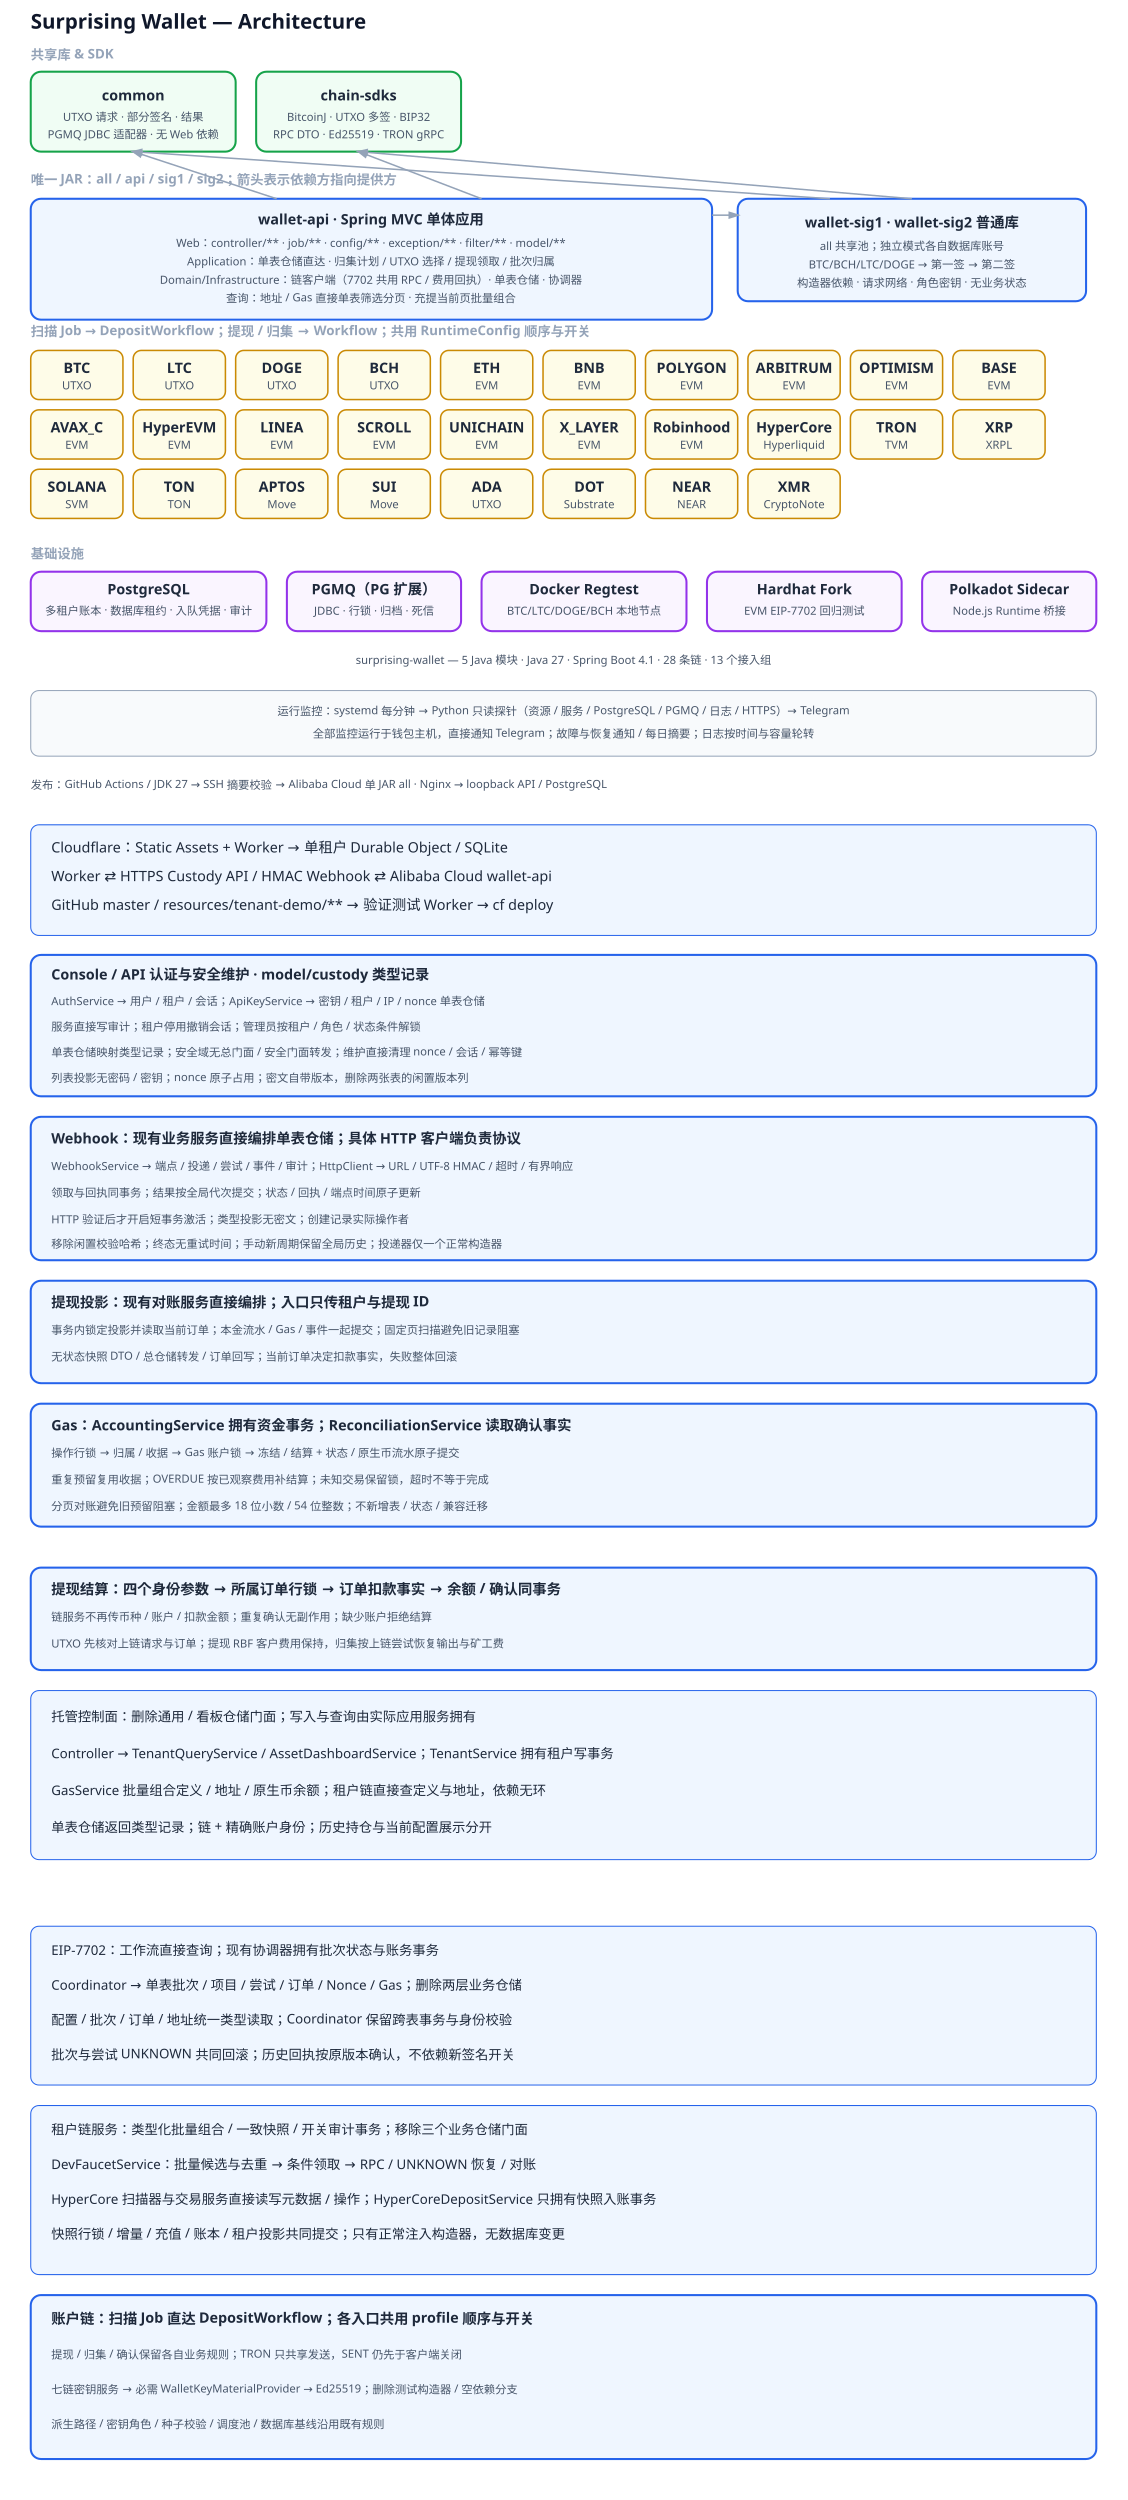
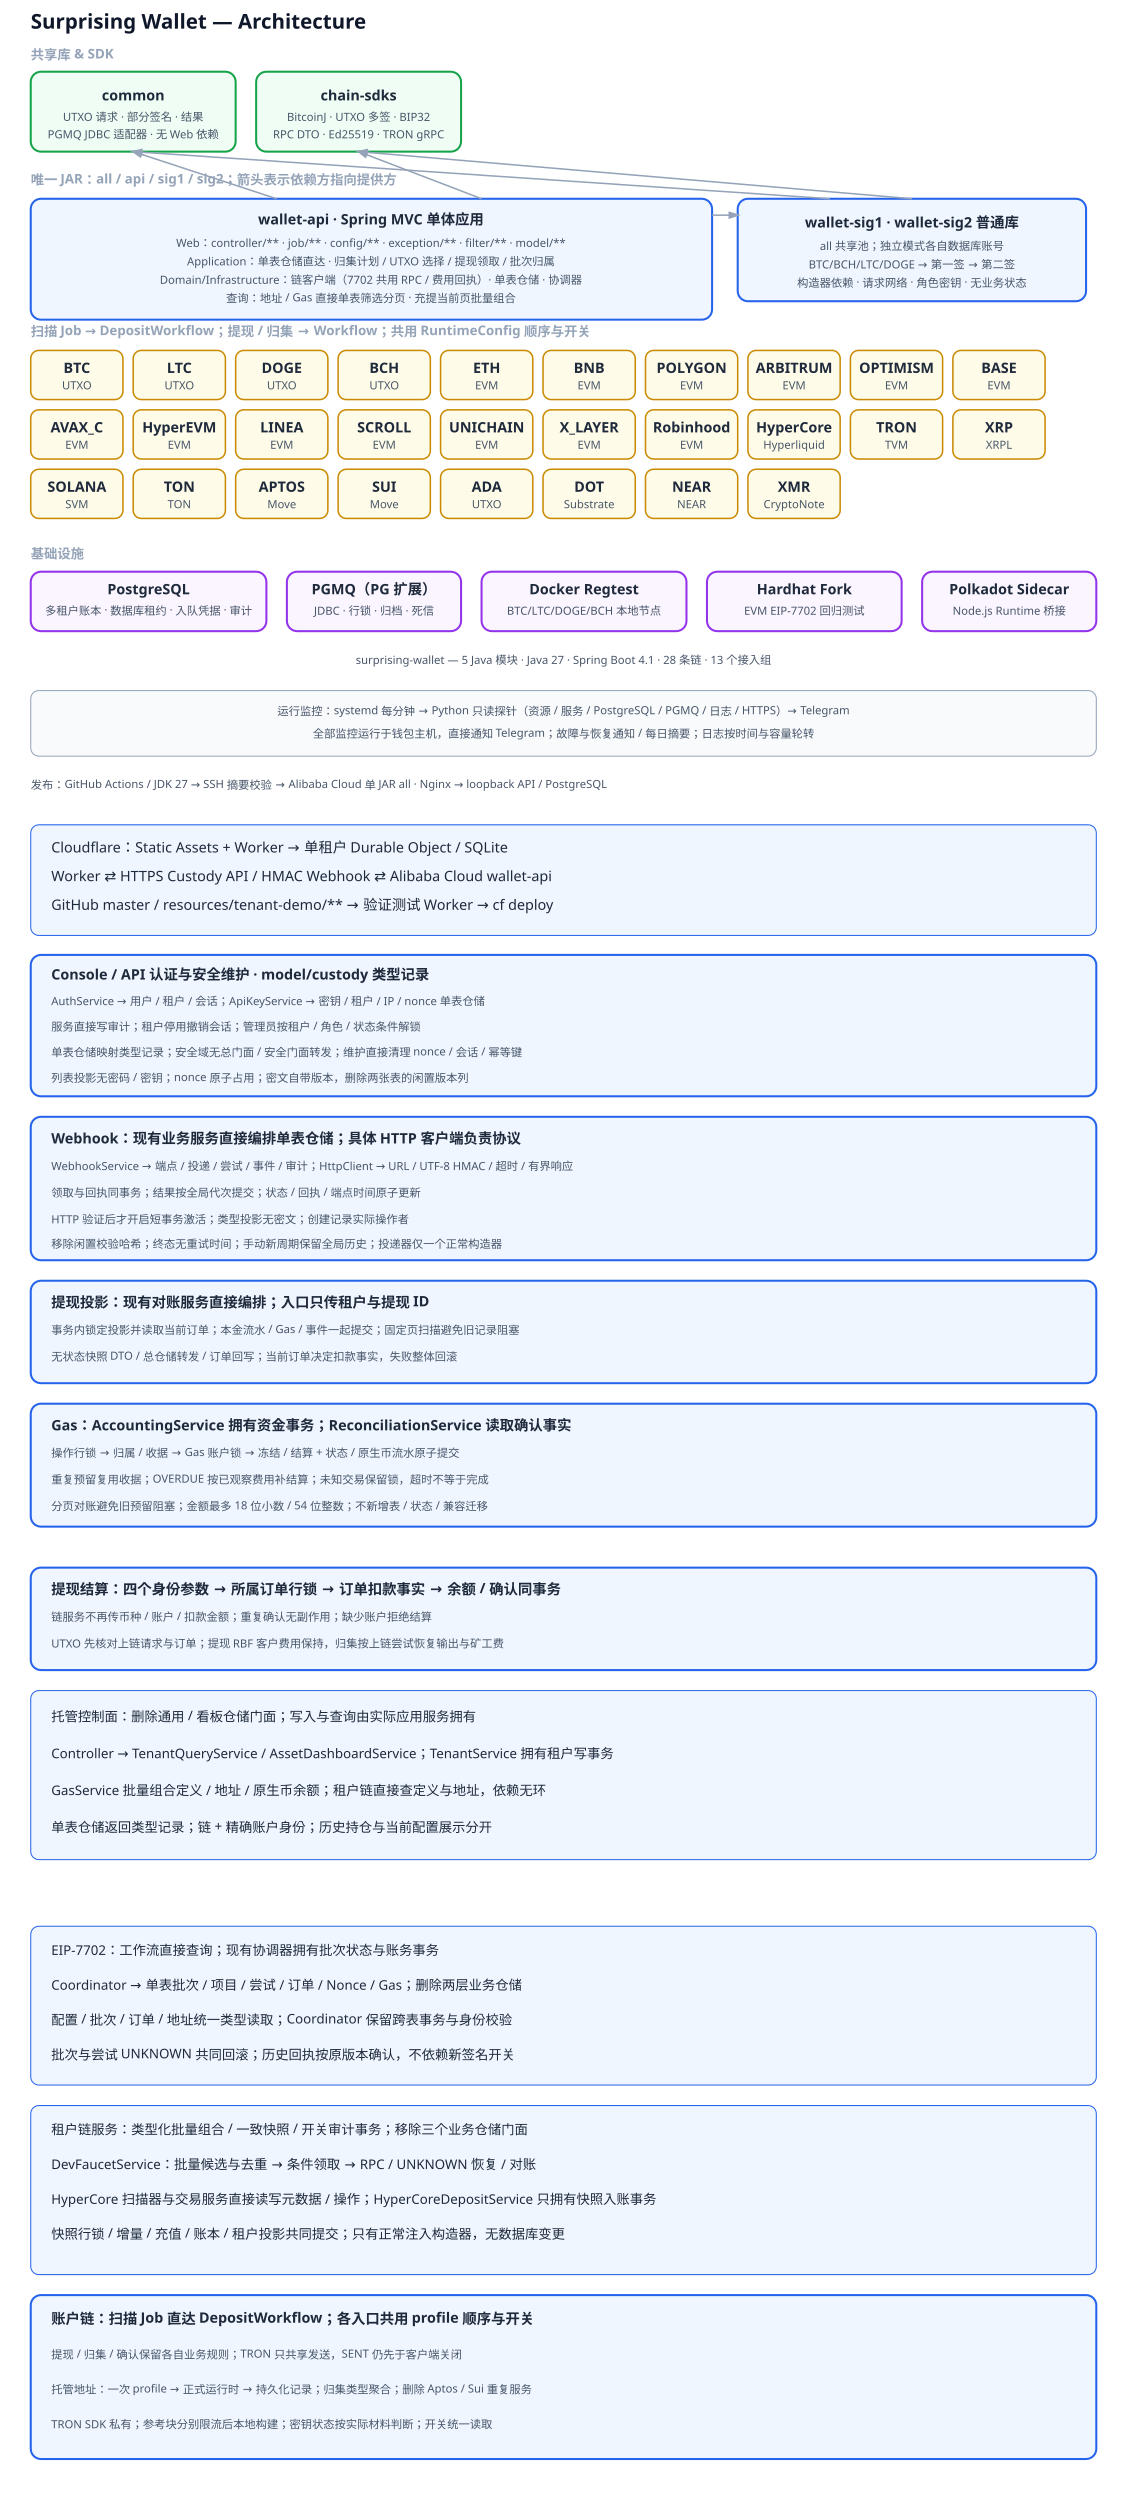
<svg xmlns="http://www.w3.org/2000/svg" width="1100" height="2440" viewBox="0 0 1100 2440">
  <style>
    .svc   { fill: #eff6ff; stroke: #2563eb; stroke-width: 2; rx: 10; }
    .lib   { fill: #f0fdf4; stroke: #16a34a; stroke-width: 2; rx: 10; }
    .chain { fill: #fefce8; stroke: #ca8a04; stroke-width: 1.5; rx: 8; }
    .infra { fill: #faf5ff; stroke: #9333ea; stroke-width: 2; rx: 10; }
    .label { font: 14px sans-serif; font-weight: 700; fill: #1e293b; }
    .desc  { font: 11px sans-serif; fill: #475569; }
    .title { font: 20px sans-serif; font-weight: 700; fill: #0f172a; }
    .sep   { font: 13px sans-serif; font-weight: 600; fill: #94a3b8; }
    .arrow { stroke: #94a3b8; stroke-width: 1.5; marker-end: url(#arr); }
  </style>
  <defs>
    <marker id="arr" markerWidth="8" markerHeight="8" refX="6" refY="2.5" orient="auto" markerUnits="strokeWidth">
      <path d="M0,0 L0,5 L8,2.5 z" fill="#94a3b8" />
    </marker>
  </defs>
  <text x="30" y="28" class="title">Surprising Wallet —  Architecture</text>
  <text x="30" y="58" class="sep"> 共享库 &amp; SDK</text>
  <rect x="30" y="70" width="200" height="78" class="lib" />
  <text x="130" y="98" text-anchor="middle" class="label">common</text>
  <text x="130" y="118" text-anchor="middle" class="desc">UTXO 请求 · 部分签名 · 结果</text>
  <text x="130" y="135" text-anchor="middle" class="desc">PGMQ JDBC 适配器 · 无 Web 依赖</text>
  <rect x="250" y="70" width="200" height="78" class="lib" />
  <text x="350" y="98" text-anchor="middle" class="label">chain-sdks</text>
  <text x="350" y="118" text-anchor="middle" class="desc">BitcoinJ · UTXO 多签 · BIP32</text>
  <text x="350" y="135" text-anchor="middle" class="desc">RPC DTO · Ed25519 · TRON gRPC</text>
  <text x="30" y="180" class="sep"> 唯一 JAR：all / api / sig1 / sig2；箭头表示依赖方指向提供方</text>
  <rect x="30" y="194" width="665" height="118" class="svc" />
  <text x="362" y="219" text-anchor="middle" class="label">wallet-api · Spring MVC 单体应用</text>
  <text x="362" y="241" text-anchor="middle" class="desc">Web：controller/** · job/** · config/** · exception/** · filter/** · model/**</text>
  <text x="362" y="259" text-anchor="middle" class="desc">Application：单表仓储直达 · 归集计划 / UTXO 选择 / 提现领取 / 批次归属</text>
  <text x="362" y="277" text-anchor="middle" class="desc">Domain/Infrastructure：链客户端（7702 共用 RPC / 费用回执）· 单表仓储 · 协调器</text>
  <text x="362" y="295" text-anchor="middle" class="desc">查询：地址 / Gas 直接单表筛选分页 · 充提当前页批量组合</text>
  <rect x="720" y="194" width="340" height="100" class="svc" />
  <text x="890" y="222" text-anchor="middle" class="label">wallet-sig1 · wallet-sig2 普通库</text>
  <text x="890" y="244" text-anchor="middle" class="desc">all 共享池；独立模式各自数据库账号</text>
  <text x="890" y="262" text-anchor="middle" class="desc">BTC/BCH/LTC/DOGE → 第一签 → 第二签</text>
  <text x="890" y="280" text-anchor="middle" class="desc">构造器依赖 · 请求网络 · 角色密钥 · 无业务状态</text>
  <line x1="695" y1="210" x2="720" y2="210" class="arrow" />
  <line x1="270" y1="194" x2="130" y2="148" class="arrow" />
  <line x1="470" y1="194" x2="350" y2="148" class="arrow" />
  <line x1="810" y1="194" x2="130" y2="148" class="arrow" />
  <line x1="890" y1="194" x2="350" y2="148" class="arrow" />
  <text x="30" y="328" class="sep"> 扫描 Job → DepositWorkflow；提现 / 归集 → Workflow；共用 RuntimeConfig 顺序与开关</text>
  <rect x="30" y="342" width="90" height="48" class="chain" />
  <text x="75" y="364" text-anchor="middle" class="label">BTC</text>
  <text x="75" y="380" text-anchor="middle" class="desc">UTXO</text>
  <rect x="130" y="342" width="90" height="48" class="chain" />
  <text x="175" y="364" text-anchor="middle" class="label">LTC</text>
  <text x="175" y="380" text-anchor="middle" class="desc">UTXO</text>
  <rect x="230" y="342" width="90" height="48" class="chain" />
  <text x="275" y="364" text-anchor="middle" class="label">DOGE</text>
  <text x="275" y="380" text-anchor="middle" class="desc">UTXO</text>
  <rect x="330" y="342" width="90" height="48" class="chain" />
  <text x="375" y="364" text-anchor="middle" class="label">BCH</text>
  <text x="375" y="380" text-anchor="middle" class="desc">UTXO</text>
  <rect x="430" y="342" width="90" height="48" class="chain" />
  <text x="475" y="364" text-anchor="middle" class="label">ETH</text>
  <text x="475" y="380" text-anchor="middle" class="desc">EVM</text>
  <rect x="530" y="342" width="90" height="48" class="chain" />
  <text x="575" y="364" text-anchor="middle" class="label">BNB</text>
  <text x="575" y="380" text-anchor="middle" class="desc">EVM</text>
  <rect x="630" y="342" width="90" height="48" class="chain" />
  <text x="675" y="364" text-anchor="middle" class="label">POLYGON</text>
  <text x="675" y="380" text-anchor="middle" class="desc">EVM</text>
  <rect x="730" y="342" width="90" height="48" class="chain" />
  <text x="775" y="364" text-anchor="middle" class="label">ARBITRUM</text>
  <text x="775" y="380" text-anchor="middle" class="desc">EVM</text>
  <rect x="830" y="342" width="90" height="48" class="chain" />
  <text x="875" y="364" text-anchor="middle" class="label">OPTIMISM</text>
  <text x="875" y="380" text-anchor="middle" class="desc">EVM</text>
  <rect x="930" y="342" width="90" height="48" class="chain" />
  <text x="975" y="364" text-anchor="middle" class="label">BASE</text>
  <text x="975" y="380" text-anchor="middle" class="desc">EVM</text>
  <rect x="30" y="400" width="90" height="48" class="chain" />
  <text x="75" y="422" text-anchor="middle" class="label">AVAX_C</text>
  <text x="75" y="438" text-anchor="middle" class="desc">EVM</text>
  <rect x="130" y="400" width="90" height="48" class="chain" />
  <text x="175" y="422" text-anchor="middle" class="label">HyperEVM</text>
  <text x="175" y="438" text-anchor="middle" class="desc">EVM</text>
  <rect x="230" y="400" width="90" height="48" class="chain" />
  <text x="275" y="422" text-anchor="middle" class="label">LINEA</text>
  <text x="275" y="438" text-anchor="middle" class="desc">EVM</text>
  <rect x="330" y="400" width="90" height="48" class="chain" />
  <text x="375" y="422" text-anchor="middle" class="label">SCROLL</text>
  <text x="375" y="438" text-anchor="middle" class="desc">EVM</text>
  <rect x="430" y="400" width="90" height="48" class="chain" />
  <text x="475" y="422" text-anchor="middle" class="label">UNICHAIN</text>
  <text x="475" y="438" text-anchor="middle" class="desc">EVM</text>
  <rect x="530" y="400" width="90" height="48" class="chain" />
  <text x="575" y="422" text-anchor="middle" class="label">X_LAYER</text>
  <text x="575" y="438" text-anchor="middle" class="desc">EVM</text>
  <rect x="630" y="400" width="90" height="48" class="chain" />
  <text x="675" y="422" text-anchor="middle" class="label">Robinhood</text>
  <text x="675" y="438" text-anchor="middle" class="desc">EVM</text>
  <rect x="730" y="400" width="90" height="48" class="chain" />
  <text x="775" y="422" text-anchor="middle" class="label">HyperCore</text>
  <text x="775" y="438" text-anchor="middle" class="desc">Hyperliquid</text>
  <rect x="830" y="400" width="90" height="48" class="chain" />
  <text x="875" y="422" text-anchor="middle" class="label">TRON</text>
  <text x="875" y="438" text-anchor="middle" class="desc">TVM</text>
  <rect x="930" y="400" width="90" height="48" class="chain" />
  <text x="975" y="422" text-anchor="middle" class="label">XRP</text>
  <text x="975" y="438" text-anchor="middle" class="desc">XRPL</text>
  <rect x="30" y="458" width="90" height="48" class="chain" />
  <text x="75" y="480" text-anchor="middle" class="label">SOLANA</text>
  <text x="75" y="496" text-anchor="middle" class="desc">SVM</text>
  <rect x="130" y="458" width="90" height="48" class="chain" />
  <text x="175" y="480" text-anchor="middle" class="label">TON</text>
  <text x="175" y="496" text-anchor="middle" class="desc">TON</text>
  <rect x="230" y="458" width="90" height="48" class="chain" />
  <text x="275" y="480" text-anchor="middle" class="label">APTOS</text>
  <text x="275" y="496" text-anchor="middle" class="desc">Move</text>
  <rect x="330" y="458" width="90" height="48" class="chain" />
  <text x="375" y="480" text-anchor="middle" class="label">SUI</text>
  <text x="375" y="496" text-anchor="middle" class="desc">Move</text>
  <rect x="430" y="458" width="90" height="48" class="chain" />
  <text x="475" y="480" text-anchor="middle" class="label">ADA</text>
  <text x="475" y="496" text-anchor="middle" class="desc">UTXO</text>
  <rect x="530" y="458" width="90" height="48" class="chain" />
  <text x="575" y="480" text-anchor="middle" class="label">DOT</text>
  <text x="575" y="496" text-anchor="middle" class="desc">Substrate</text>
  <rect x="630" y="458" width="90" height="48" class="chain" />
  <text x="675" y="480" text-anchor="middle" class="label">NEAR</text>
  <text x="675" y="496" text-anchor="middle" class="desc">NEAR</text>
  <rect x="730" y="458" width="90" height="48" class="chain" />
  <text x="775" y="480" text-anchor="middle" class="label">XMR</text>
  <text x="775" y="496" text-anchor="middle" class="desc">CryptoNote</text>
  <text x="30" y="545" class="sep"> 基础设施</text>
  <rect x="30" y="558" width="230" height="58" class="infra" />
  <text x="145" y="580" text-anchor="middle" class="label">PostgreSQL</text>
  <text x="145" y="600" text-anchor="middle" class="desc">多租户账本 · 数据库租约 · 入队凭据 · 审计</text>
  <rect x="280" y="558" width="170" height="58" class="infra" />
  <text x="365" y="580" text-anchor="middle" class="label">PGMQ（PG 扩展）</text>
  <text x="365" y="600" text-anchor="middle" class="desc">JDBC · 行锁 · 归档 · 死信</text>
  <rect x="470" y="558" width="200" height="58" class="infra" />
  <text x="570" y="580" text-anchor="middle" class="label">Docker Regtest</text>
  <text x="570" y="600" text-anchor="middle" class="desc">BTC/LTC/DOGE/BCH 本地节点</text>
  <rect x="690" y="558" width="190" height="58" class="infra" />
  <text x="785" y="580" text-anchor="middle" class="label">Hardhat Fork</text>
  <text x="785" y="600" text-anchor="middle" class="desc">EVM EIP-7702 回归测试</text>
  <rect x="900" y="558" width="170" height="58" class="infra" />
  <text x="985" y="580" text-anchor="middle" class="label">Polkadot Sidecar</text>
  <text x="985" y="600" text-anchor="middle" class="desc">Node.js Runtime 桥接</text>
  <text x="550" y="648" text-anchor="middle" class="desc" fill="#94a3b8" font-size="11">surprising-wallet — 5 Java 模块 · Java 27 · Spring Boot 4.1 · 28 条链 · 13 个接入组</text>
  <text x="30" y="770" class="desc">发布：GitHub Actions / JDK 27 → SSH 摘要校验 → Alibaba Cloud 单 JAR all · Nginx → loopback API / PostgreSQL</text>
  <rect x="30" y="674" width="1040" height="64" fill="#f8fafc" stroke="#94a3b8" rx="8" />
  <text x="550" y="698" text-anchor="middle" class="desc">运行监控：systemd 每分钟 → Python 只读探针（资源 / 服务 / PostgreSQL / PGMQ / 日志 / HTTPS）→ Telegram</text>
  <text x="550" y="720" text-anchor="middle" class="desc">全部监控运行于钱包主机，直接通知 Telegram；故障与恢复通知 / 每日摘要；日志按时间与容量轮转</text>
  <rect x="30" y="805" width="1040" height="108" rx="8" fill="#eff6ff" stroke="#2563eb" />
  <text x="50" y="832" style="font:14px sans-serif;fill:#1e293b">Cloudflare：Static Assets + Worker → 单租户 Durable Object / SQLite</text>
  <text x="50" y="860" style="font:14px sans-serif;fill:#1e293b">Worker ⇄ HTTPS Custody API / HMAC Webhook ⇄ Alibaba Cloud wallet-api</text>
  <text x="50" y="888" style="font:14px sans-serif;fill:#1e293b">GitHub master / resources/tenant-demo/** → 验证测试 Worker → cf deploy</text>
  <rect x="30" y="932" width="1040" height="138" class="svc" />
  <text x="50" y="956" class="label">Console / API 认证与安全维护 · model/custody 类型记录</text>
  <text x="50" y="981" class="desc">AuthService → 用户 / 租户 / 会话；ApiKeyService → 密钥 / 租户 / IP / nonce 单表仓储</text>
  <text x="50" y="1006" class="desc">服务直接写审计；租户停用撤销会话；管理员按租户 / 角色 / 状态条件解锁</text>
  <text x="50" y="1031" class="desc">单表仓储映射类型记录；安全域无总门面 / 安全门面转发；维护直接清理 nonce / 会话 / 幂等键</text>
  <text x="50" y="1056" class="desc">列表投影无密码 / 密钥；nonce 原子占用；密文自带版本，删除两张表的闲置版本列</text>
  <rect x="30" y="1090" width="1040" height="140" class="svc" />
  <text x="50" y="1116" class="label">Webhook：现有业务服务直接编排单表仓储；具体 HTTP 客户端负责协议</text>
  <text x="50" y="1142" class="desc">WebhookService → 端点 / 投递 / 尝试 / 事件 / 审计；HttpClient → URL / UTF-8 HMAC / 超时 / 有界响应</text>
  <text x="50" y="1168" class="desc">领取与回执同事务；结果按全局代次提交；状态 / 回执 / 端点时间原子更新</text>
  <text x="50" y="1194" class="desc">HTTP 验证后才开启短事务激活；类型投影无密文；创建记录实际操作者</text>
  <text x="50" y="1218" class="desc">移除闲置校验哈希；终态无重试时间；手动新周期保留全局历史；投递器仅一个正常构造器</text>
  <rect x="30" y="1250" width="1040" height="100" class="svc" />
  <text x="50" y="1276" class="label">提现投影：现有对账服务直接编排；入口只传租户与提现 ID</text>
  <text x="50" y="1302" class="desc">事务内锁定投影并读取当前订单；本金流水 / Gas / 事件一起提交；固定页扫描避免旧记录阻塞</text>
  <text x="50" y="1328" class="desc">无状态快照 DTO / 总仓储转发 / 订单回写；当前订单决定扣款事实，失败整体回滚</text>
  <rect x="30" y="1370" width="1040" height="120" class="svc" />
  <text x="50" y="1396" class="label">Gas：AccountingService 拥有资金事务；ReconciliationService 读取确认事实</text>
  <text x="50" y="1422" class="desc">操作行锁 → 归属 / 收据 → Gas 账户锁 → 冻结 / 结算 + 状态 / 原生币流水原子提交</text>
  <text x="50" y="1448" class="desc">重复预留复用收据；OVERDUE 按已观察费用补结算；未知交易保留锁，超时不等于完成</text>
  <text x="50" y="1474" class="desc">分页对账避免旧预留阻塞；金额最多 18 位小数 / 54 位整数；不新增表 / 状态 / 兼容迁移</text>
  <rect x="30" y="1530" width="1040" height="100" class="svc" />
  <text x="50" y="1556" class="label">提现结算：四个身份参数 → 所属订单行锁 → 订单扣款事实 → 余额 / 确认同事务</text>
  <text x="50" y="1582" class="desc">链服务不再传币种 / 账户 / 扣款金额；重复确认无副作用；缺少账户拒绝结算</text>
  <text x="50" y="1608" class="desc">UTXO 先核对上链请求与订单；提现 RBF 客户费用保持，归集按上链尝试恢复输出与矿工费</text>
  <rect x="30" y="1650" width="1040" height="165" rx="8" fill="#eff6ff" stroke="#2563eb" />
  <text x="50" y="1680" style="font:13px sans-serif;fill:#1e293b">托管控制面：删除通用 / 看板仓储门面；写入与查询由实际应用服务拥有</text>
  <text x="50" y="1716" style="font:13px sans-serif;fill:#1e293b">Controller → TenantQueryService / AssetDashboardService；TenantService 拥有租户写事务</text>
  <text x="50" y="1752" style="font:13px sans-serif;fill:#1e293b">GasService 批量组合定义 / 地址 / 原生币余额；租户链直接查定义与地址，依赖无环</text>
  <text x="50" y="1788" style="font:13px sans-serif;fill:#1e293b">单表仓储返回类型记录；链 + 精确账户身份；历史持仓与当前配置展示分开</text>
  <rect x="30" y="1880" width="1040" height="155" rx="8" fill="#eff6ff" stroke="#2563eb" />
  <text x="50" y="1908" style="font:13px sans-serif;fill:#1e293b">EIP-7702：工作流直接查询；现有协调器拥有批次状态与账务事务</text>
  <text x="50" y="1942" style="font:13px sans-serif;fill:#1e293b">Coordinator → 单表批次 / 项目 / 尝试 / 订单 / Nonce / Gas；删除两层业务仓储</text>
  <text x="50" y="1976" style="font:13px sans-serif;fill:#1e293b">配置 / 批次 / 订单 / 地址统一类型读取；Coordinator 保留跨表事务与身份校验</text>
  <text x="50" y="2010" style="font:13px sans-serif;fill:#1e293b">批次与尝试 UNKNOWN 共同回滚；历史回执按原版本确认，不依赖新签名开关</text>
  <rect x="30" y="2055" width="1040" height="165" rx="8" fill="#eff6ff" stroke="#2563eb" />
  <text x="50" y="2083" style="font:13px sans-serif;fill:#1e293b">租户链服务：类型化批量组合 / 一致快照 / 开关审计事务；移除三个业务仓储门面</text>
  <text x="50" y="2117" style="font:13px sans-serif;fill:#1e293b">DevFaucetService：批量候选与去重 → 条件领取 → RPC / UNKNOWN 恢复 / 对账</text>
  <text x="50" y="2151" style="font:13px sans-serif;fill:#1e293b">HyperCore 扫描器与交易服务直接读写元数据 / 操作；HyperCoreDepositService 只拥有快照入账事务</text>
  <text x="50" y="2185" style="font:13px sans-serif;fill:#1e293b">快照行锁 / 增量 / 充值 / 账本 / 租户投影共同提交；只有正常注入构造器，无数据库变更</text>
  <rect x="30" y="2240" width="1040" height="160" class="svc" />
  <text x="50" y="2268" class="label">账户链：扫描 Job 直达 DepositWorkflow；各入口共用 profile 顺序与开关</text>
  <text x="50" y="2302" class="desc">提现 / 归集 / 确认保留各自业务规则；TRON 只共享发送，SENT 仍先于客户端关闭</text>
-   <text x="50" y="2336" class="desc">七链密钥服务 → 必需 WalletKeyMaterialProvider → Ed25519；删除测试构造器 / 空依赖分支</text>
-   <text x="50" y="2370" class="desc">派生路径 / 密钥角色 / 种子校验 / 调度池 / 数据库基线沿用既有规则</text>
+   <text x="50" y="2336" class="desc">托管地址：一次 profile → 正式运行时 → 持久化记录；归集类型聚合；删除 Aptos / Sui 重复服务</text>
+   <text x="50" y="2370" class="desc">TRON SDK 私有；参考块分别限流后本地构建；密钥状态按实际材料判断；开关统一读取</text>
</svg>
